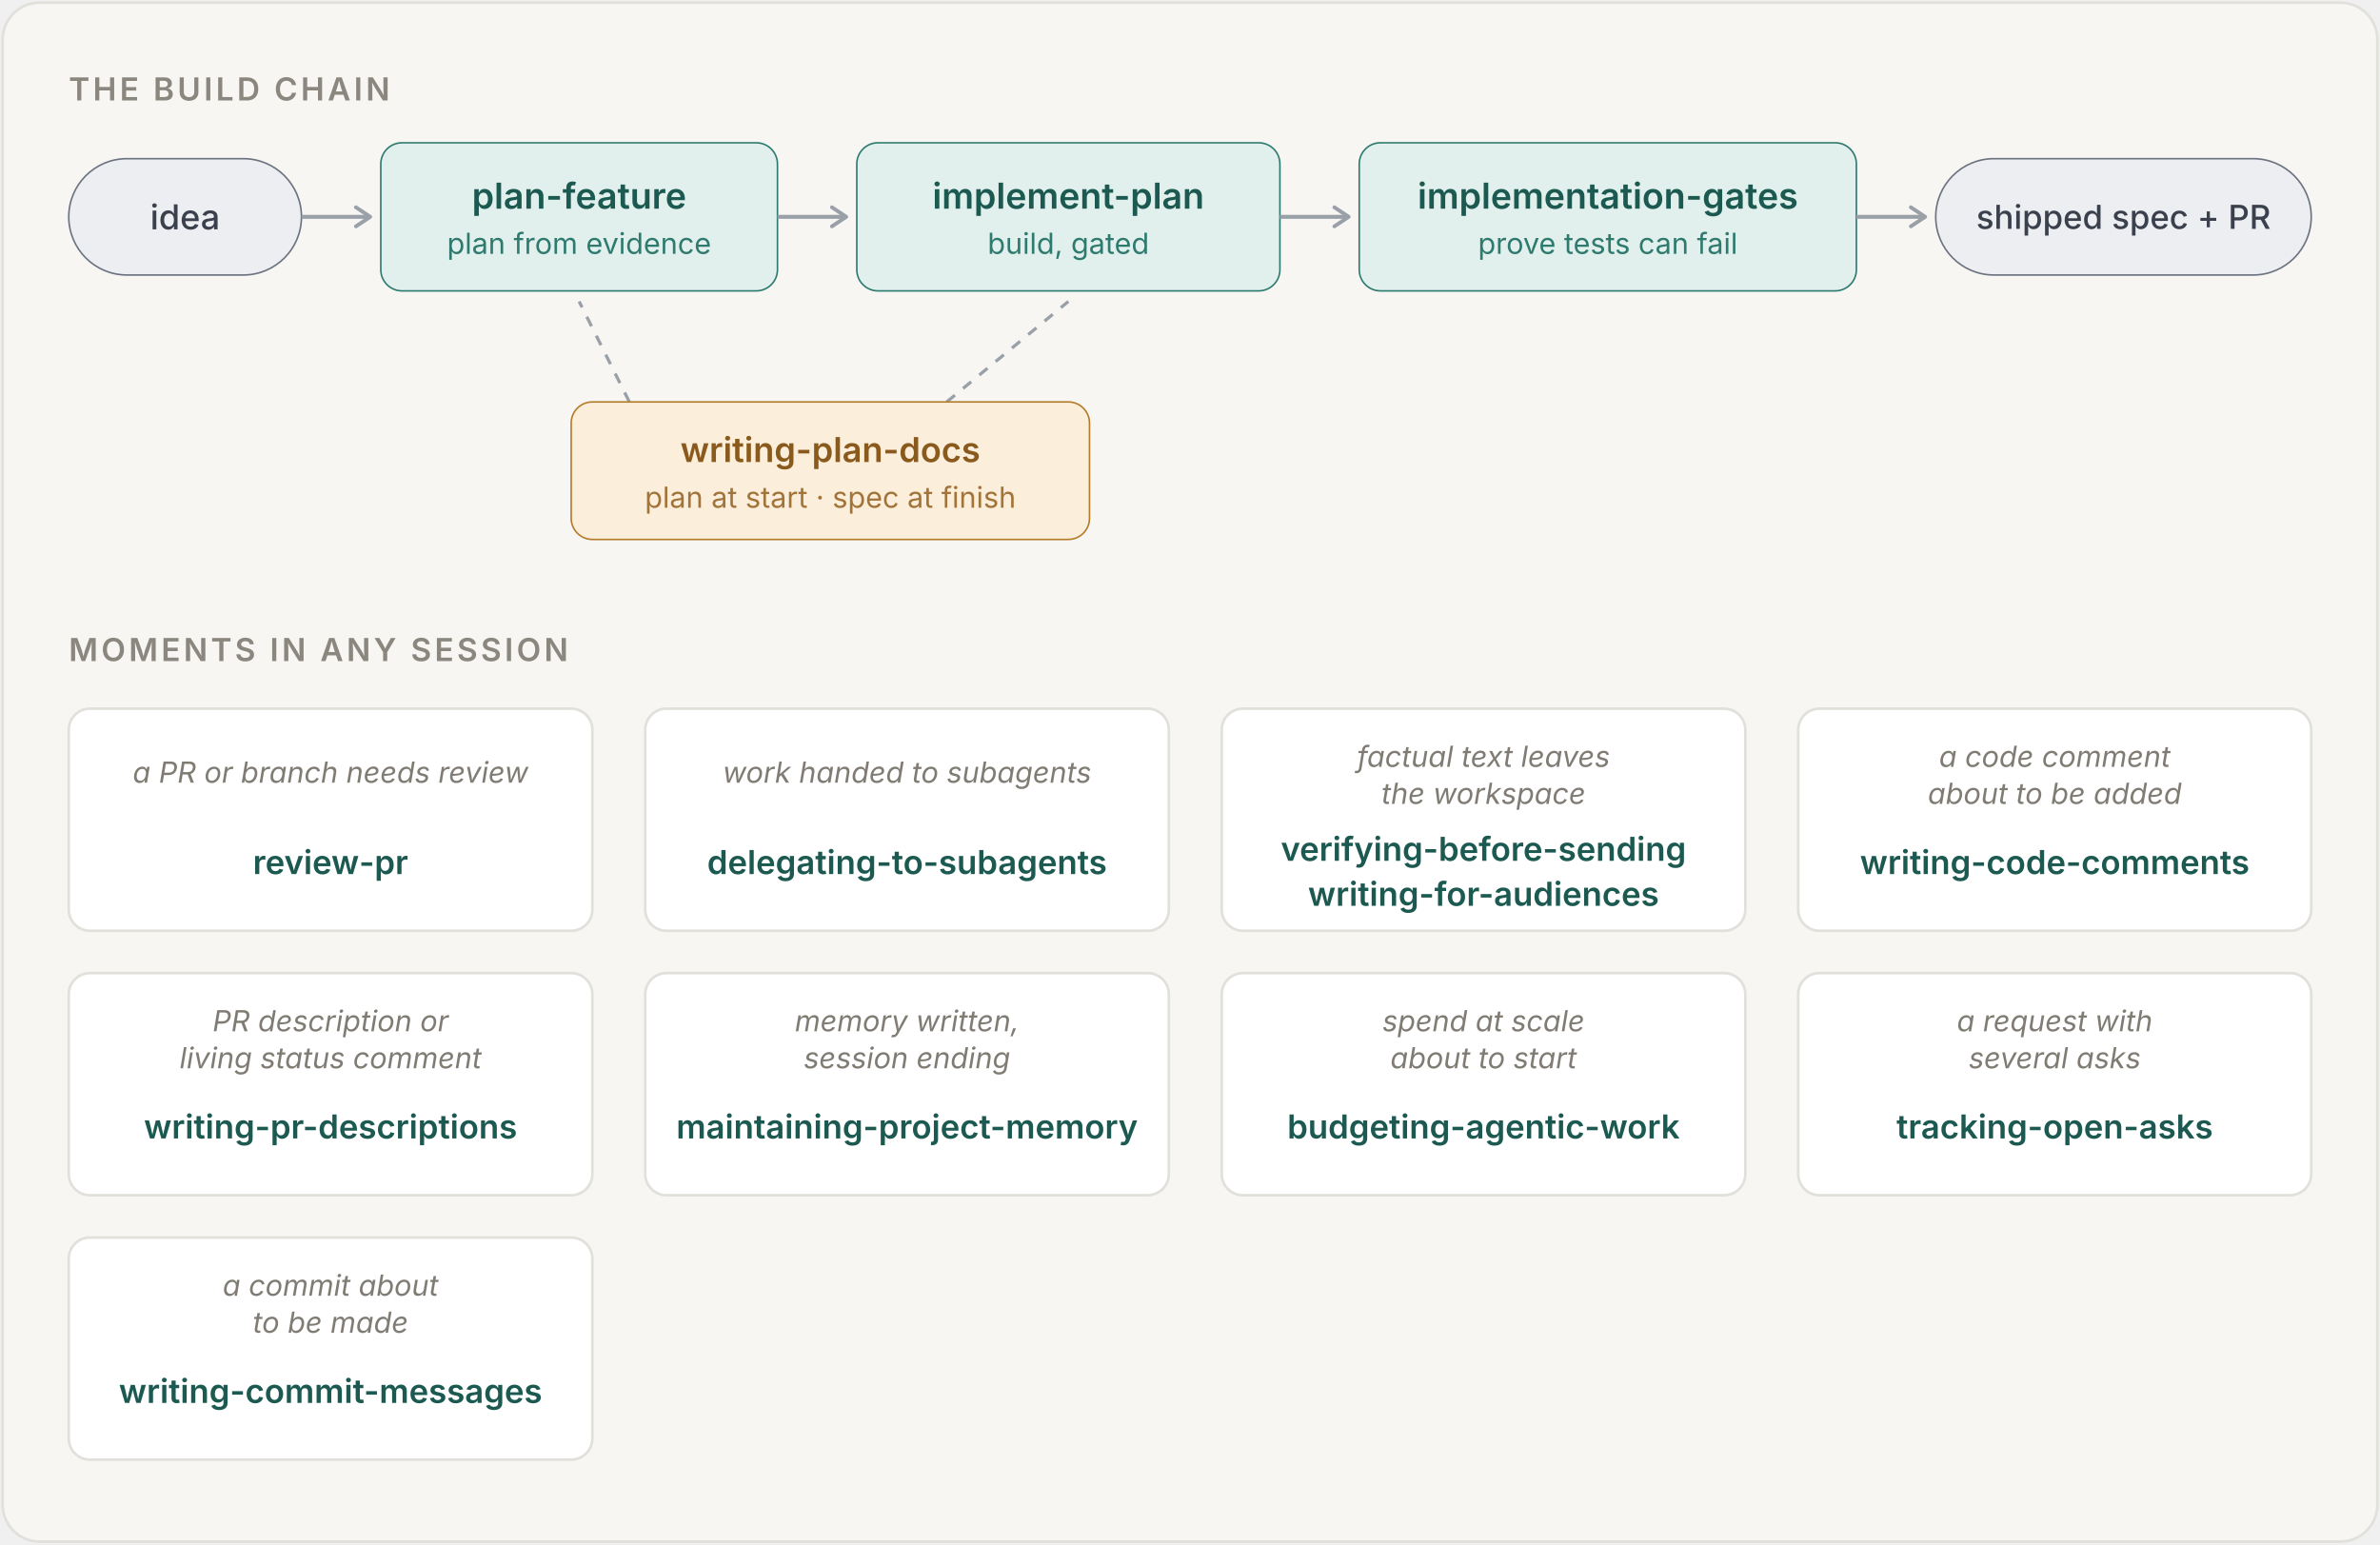
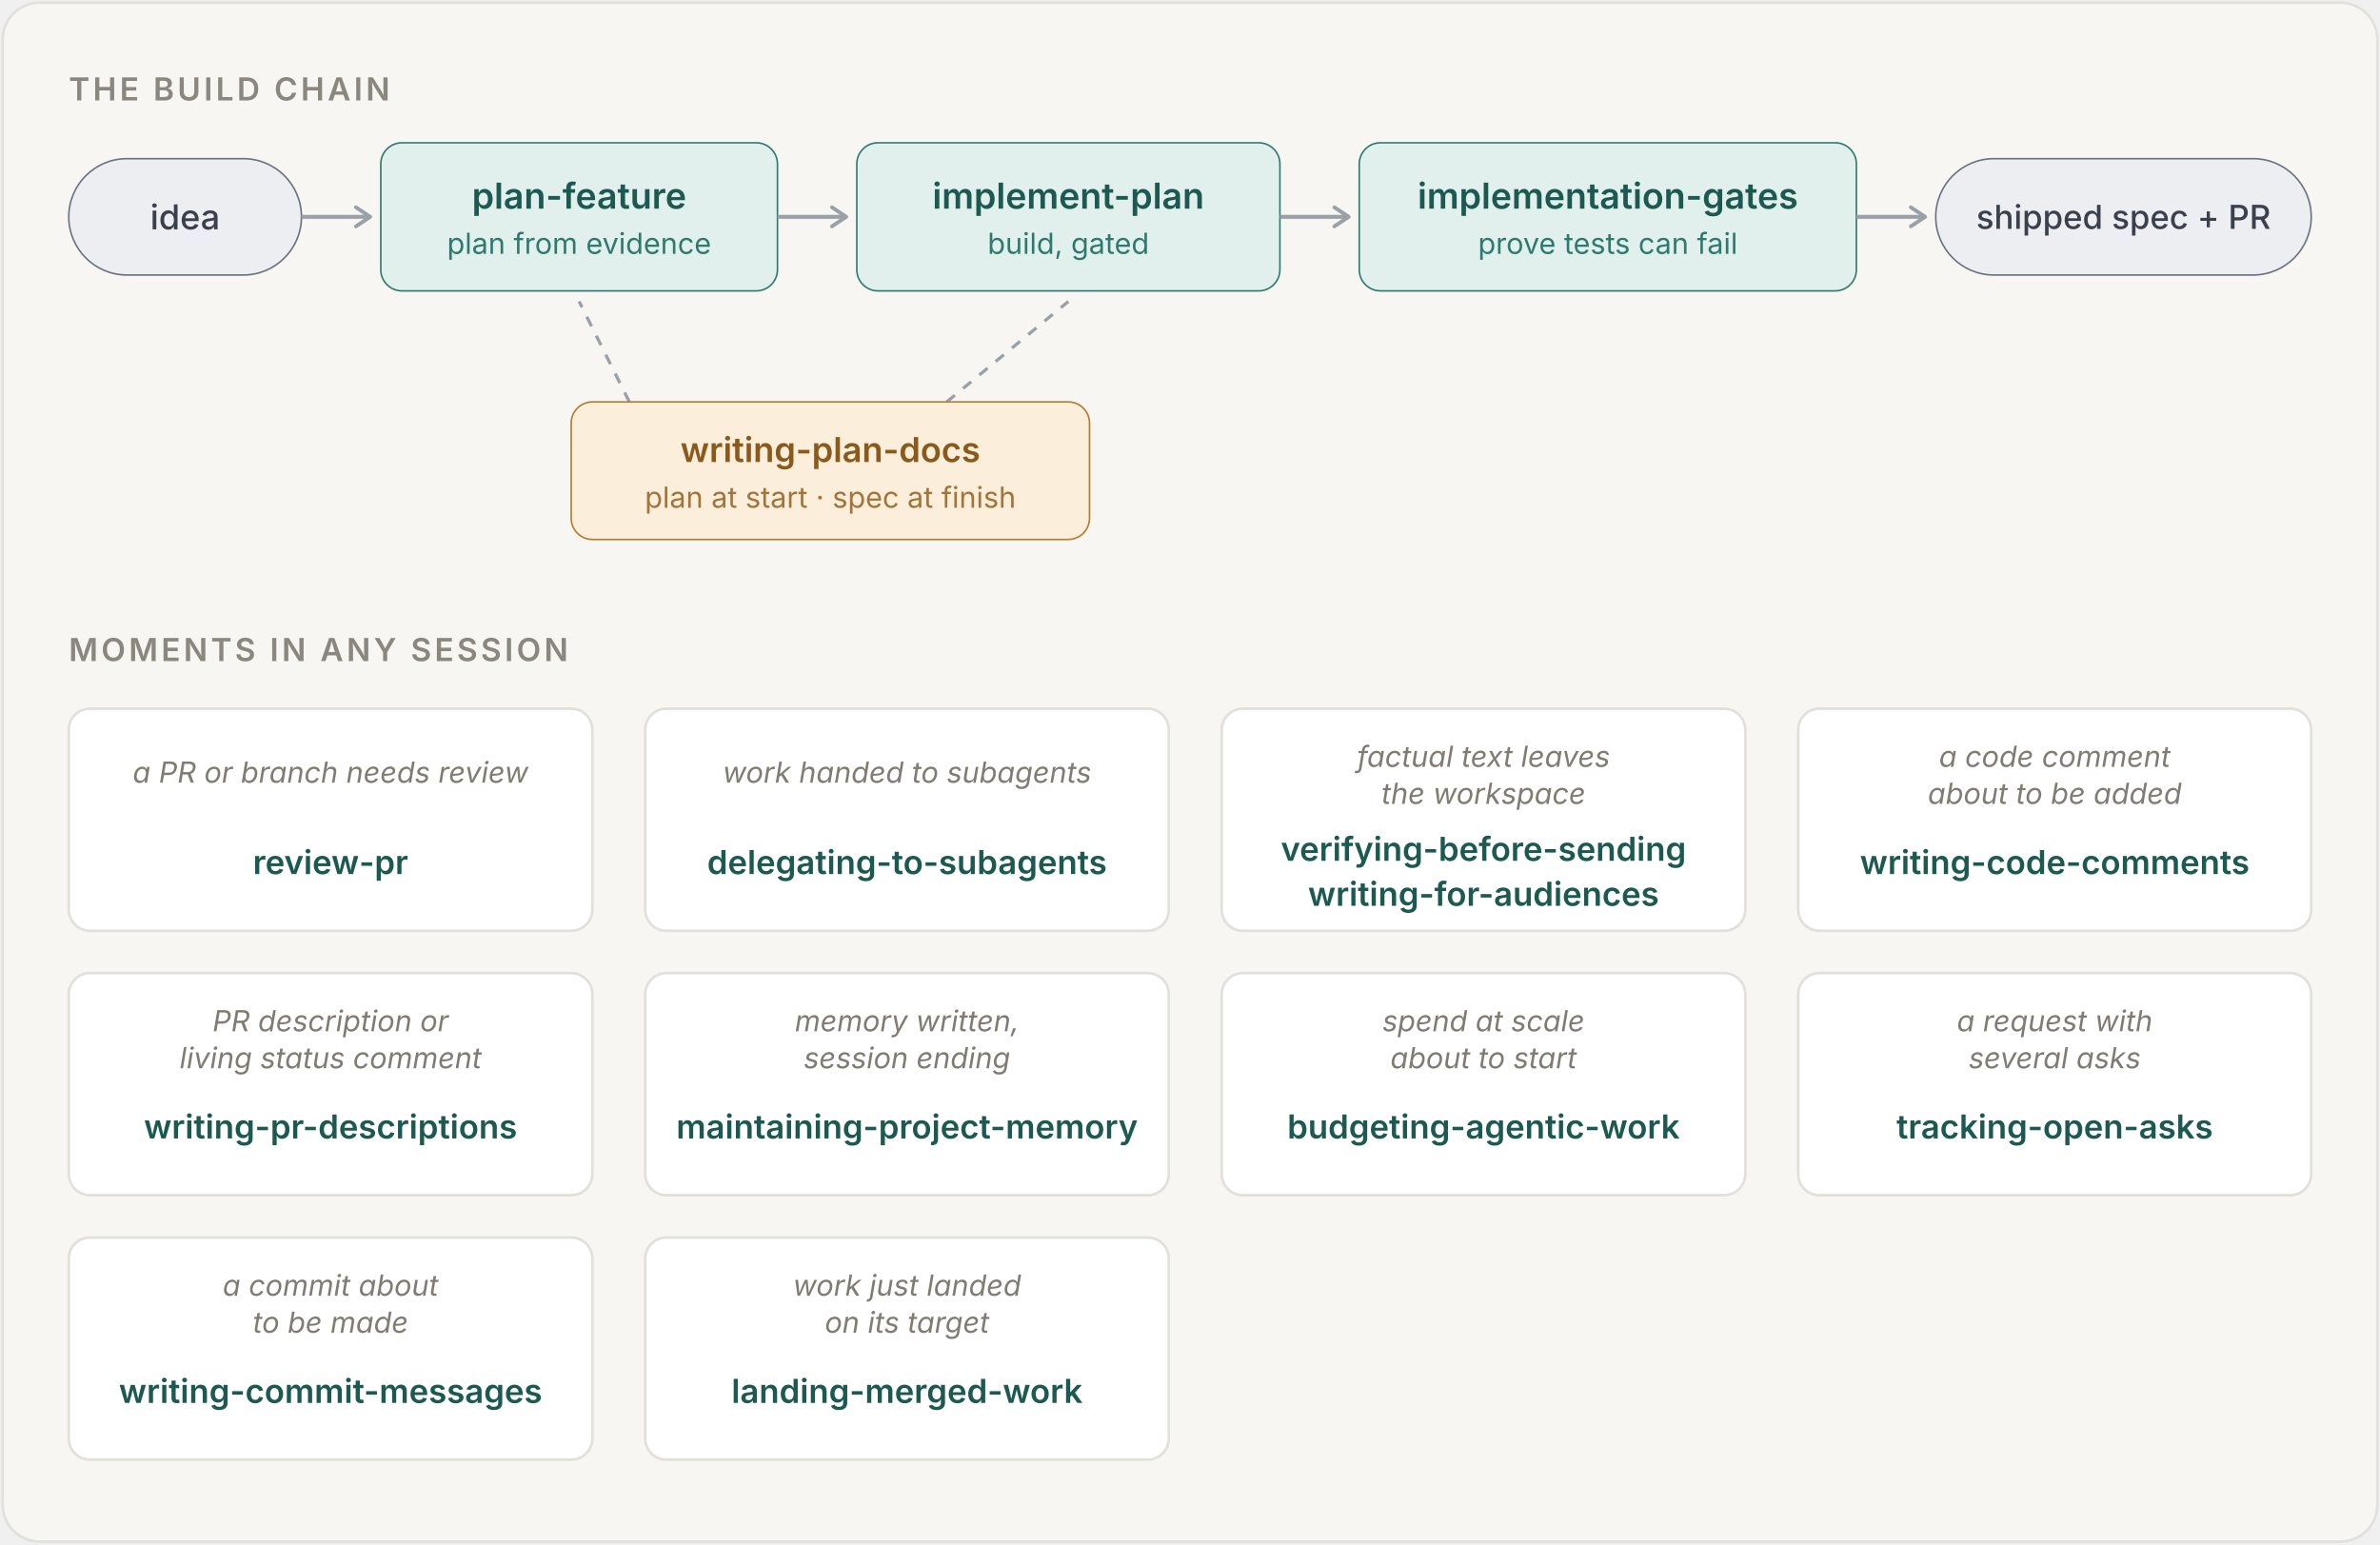
- <svg xmlns="http://www.w3.org/2000/svg" width="100%" viewBox="0 0 900 584" role="img" aria-label="The skill map: four skills form the build chain from idea to shipped spec and PR; eight moment cards pair a session trigger with the skill that fires on it">
+ <svg xmlns="http://www.w3.org/2000/svg" width="100%" viewBox="0 0 900 584" role="img" aria-label="The skill map: four skills form the build chain from idea to shipped spec and PR; ten moment cards pair a session trigger with the skill that fires on it">
  <defs>
    <marker id="arrow" viewBox="0 0 10 10" refX="8" refY="5" markerWidth="6" markerHeight="6" orient="auto-start-reverse">
      <path d="M2 1L8 5L2 9" fill="none" stroke="#9AA0A8" stroke-width="1.6" stroke-linecap="round" stroke-linejoin="round" />
    </marker>
  </defs>
  <rect x="1" y="1" width="898" height="582" rx="14" fill="#F7F6F3" stroke="#E2E0DB" stroke-width="1" />
  <text x="26" y="38" font-family="system-ui, -apple-system, sans-serif" font-size="12" font-weight="600" fill="#8B877F" letter-spacing="1.2">THE BUILD CHAIN</text>
  <rect x="26" y="60" width="88" height="44" rx="22" fill="#ECEEF2" stroke="#6B7280" stroke-width="0.6" />
  <text x="70" y="82" font-family="system-ui, -apple-system, sans-serif" font-size="13" font-weight="500" fill="#3A414D" text-anchor="middle" dominant-baseline="central">idea</text>
  <line x1="114" y1="82" x2="140" y2="82" stroke="#9AA0A8" stroke-width="1.5" marker-end="url(#arrow)" />
  <rect x="144" y="54" width="150" height="56" rx="8" fill="#E2F0ED" stroke="#2F7A6F" stroke-width="0.6" />
  <text x="219" y="74" font-family="system-ui, -apple-system, sans-serif" font-size="13.5" font-weight="600" fill="#1C5A51" text-anchor="middle" dominant-baseline="central">plan-feature</text>
  <text x="219" y="92" font-family="system-ui, -apple-system, sans-serif" font-size="11" font-weight="400" fill="#2F7A6F" text-anchor="middle" dominant-baseline="central">plan from evidence</text>
  <line x1="294" y1="82" x2="320" y2="82" stroke="#9AA0A8" stroke-width="1.5" marker-end="url(#arrow)" />
  <rect x="324" y="54" width="160" height="56" rx="8" fill="#E2F0ED" stroke="#2F7A6F" stroke-width="0.6" />
  <text x="404" y="74" font-family="system-ui, -apple-system, sans-serif" font-size="13.5" font-weight="600" fill="#1C5A51" text-anchor="middle" dominant-baseline="central">implement-plan</text>
  <text x="404" y="92" font-family="system-ui, -apple-system, sans-serif" font-size="11" font-weight="400" fill="#2F7A6F" text-anchor="middle" dominant-baseline="central">build, gated</text>
  <line x1="484" y1="82" x2="510" y2="82" stroke="#9AA0A8" stroke-width="1.5" marker-end="url(#arrow)" />
  <rect x="514" y="54" width="188" height="56" rx="8" fill="#E2F0ED" stroke="#2F7A6F" stroke-width="0.6" />
  <text x="608" y="74" font-family="system-ui, -apple-system, sans-serif" font-size="13.5" font-weight="600" fill="#1C5A51" text-anchor="middle" dominant-baseline="central">implementation-gates</text>
  <text x="608" y="92" font-family="system-ui, -apple-system, sans-serif" font-size="11" font-weight="400" fill="#2F7A6F" text-anchor="middle" dominant-baseline="central">prove tests can fail</text>
  <line x1="702" y1="82" x2="728" y2="82" stroke="#9AA0A8" stroke-width="1.5" marker-end="url(#arrow)" />
  <rect x="732" y="60" width="142" height="44" rx="22" fill="#ECEEF2" stroke="#6B7280" stroke-width="0.6" />
  <text x="803" y="82" font-family="system-ui, -apple-system, sans-serif" font-size="12.5" font-weight="500" fill="#3A414D" text-anchor="middle" dominant-baseline="central">shipped spec + PR</text>
  <line x1="238" y1="152" x2="219" y2="114" stroke="#9AA0A8" stroke-width="1.2" stroke-dasharray="4 4" />
  <line x1="358" y1="152" x2="404" y2="114" stroke="#9AA0A8" stroke-width="1.2" stroke-dasharray="4 4" />
  <rect x="216" y="152" width="196" height="52" rx="8" fill="#FBEFDC" stroke="#B47B2B" stroke-width="0.6" />
  <text x="314" y="170" font-family="system-ui, -apple-system, sans-serif" font-size="13" font-weight="600" fill="#8A5A1D" text-anchor="middle" dominant-baseline="central">writing-plan-docs</text>
  <text x="314" y="188" font-family="system-ui, -apple-system, sans-serif" font-size="11" font-weight="400" fill="#A2743A" text-anchor="middle" dominant-baseline="central">plan at start · spec at finish</text>
  <text x="26" y="250" font-family="system-ui, -apple-system, sans-serif" font-size="12" font-weight="600" fill="#8B877F" letter-spacing="1.2">MOMENTS IN ANY SESSION</text>
  <rect x="26" y="268" width="198" height="84" rx="8" fill="#FFFFFF" stroke="#E2E0DB" stroke-width="1" />
  <text x="125" y="292" font-family="system-ui, -apple-system, sans-serif" font-size="11" font-style="italic" fill="#807C74" text-anchor="middle" dominant-baseline="central">a PR or branch needs review</text>
  <text x="125" y="326" font-family="system-ui, -apple-system, sans-serif" font-size="12.5" font-weight="600" fill="#1C5A51" text-anchor="middle" dominant-baseline="central">review-pr</text>
  <rect x="244" y="268" width="198" height="84" rx="8" fill="#FFFFFF" stroke="#E2E0DB" stroke-width="1" />
  <text x="343" y="292" font-family="system-ui, -apple-system, sans-serif" font-size="11" font-style="italic" fill="#807C74" text-anchor="middle" dominant-baseline="central">work handed to subagents</text>
  <text x="343" y="326" font-family="system-ui, -apple-system, sans-serif" font-size="12.5" font-weight="600" fill="#1C5A51" text-anchor="middle" dominant-baseline="central">delegating-to-subagents</text>
  <rect x="462" y="268" width="198" height="84" rx="8" fill="#FFFFFF" stroke="#E2E0DB" stroke-width="1" />
  <text x="561" y="286" font-family="system-ui, -apple-system, sans-serif" font-size="11" font-style="italic" fill="#807C74" text-anchor="middle" dominant-baseline="central">factual text leaves</text>
  <text x="561" y="300" font-family="system-ui, -apple-system, sans-serif" font-size="11" font-style="italic" fill="#807C74" text-anchor="middle" dominant-baseline="central">the workspace</text>
  <text x="561" y="321" font-family="system-ui, -apple-system, sans-serif" font-size="12.5" font-weight="600" fill="#1C5A51" text-anchor="middle" dominant-baseline="central">verifying-before-sending</text>
  <text x="561" y="338" font-family="system-ui, -apple-system, sans-serif" font-size="12.5" font-weight="600" fill="#1C5A51" text-anchor="middle" dominant-baseline="central">writing-for-audiences</text>
  <rect x="680" y="268" width="194" height="84" rx="8" fill="#FFFFFF" stroke="#E2E0DB" stroke-width="1" />
  <text x="777" y="286" font-family="system-ui, -apple-system, sans-serif" font-size="11" font-style="italic" fill="#807C74" text-anchor="middle" dominant-baseline="central">a code comment</text>
  <text x="777" y="300" font-family="system-ui, -apple-system, sans-serif" font-size="11" font-style="italic" fill="#807C74" text-anchor="middle" dominant-baseline="central">about to be added</text>
  <text x="777" y="326" font-family="system-ui, -apple-system, sans-serif" font-size="12.5" font-weight="600" fill="#1C5A51" text-anchor="middle" dominant-baseline="central">writing-code-comments</text>
  <rect x="26" y="368" width="198" height="84" rx="8" fill="#FFFFFF" stroke="#E2E0DB" stroke-width="1" />
  <text x="125" y="386" font-family="system-ui, -apple-system, sans-serif" font-size="11" font-style="italic" fill="#807C74" text-anchor="middle" dominant-baseline="central">PR description or</text>
  <text x="125" y="400" font-family="system-ui, -apple-system, sans-serif" font-size="11" font-style="italic" fill="#807C74" text-anchor="middle" dominant-baseline="central">living status comment</text>
  <text x="125" y="426" font-family="system-ui, -apple-system, sans-serif" font-size="12.5" font-weight="600" fill="#1C5A51" text-anchor="middle" dominant-baseline="central">writing-pr-descriptions</text>
  <rect x="244" y="368" width="198" height="84" rx="8" fill="#FFFFFF" stroke="#E2E0DB" stroke-width="1" />
  <text x="343" y="386" font-family="system-ui, -apple-system, sans-serif" font-size="11" font-style="italic" fill="#807C74" text-anchor="middle" dominant-baseline="central">memory written,</text>
  <text x="343" y="400" font-family="system-ui, -apple-system, sans-serif" font-size="11" font-style="italic" fill="#807C74" text-anchor="middle" dominant-baseline="central">session ending</text>
  <text x="343" y="426" font-family="system-ui, -apple-system, sans-serif" font-size="12.5" font-weight="600" fill="#1C5A51" text-anchor="middle" dominant-baseline="central">maintaining-project-memory</text>
  <rect x="462" y="368" width="198" height="84" rx="8" fill="#FFFFFF" stroke="#E2E0DB" stroke-width="1" />
  <text x="561" y="386" font-family="system-ui, -apple-system, sans-serif" font-size="11" font-style="italic" fill="#807C74" text-anchor="middle" dominant-baseline="central">spend at scale</text>
  <text x="561" y="400" font-family="system-ui, -apple-system, sans-serif" font-size="11" font-style="italic" fill="#807C74" text-anchor="middle" dominant-baseline="central">about to start</text>
  <text x="561" y="426" font-family="system-ui, -apple-system, sans-serif" font-size="12.5" font-weight="600" fill="#1C5A51" text-anchor="middle" dominant-baseline="central">budgeting-agentic-work</text>
  <rect x="680" y="368" width="194" height="84" rx="8" fill="#FFFFFF" stroke="#E2E0DB" stroke-width="1" />
  <text x="777" y="386" font-family="system-ui, -apple-system, sans-serif" font-size="11" font-style="italic" fill="#807C74" text-anchor="middle" dominant-baseline="central">a request with</text>
  <text x="777" y="400" font-family="system-ui, -apple-system, sans-serif" font-size="11" font-style="italic" fill="#807C74" text-anchor="middle" dominant-baseline="central">several asks</text>
  <text x="777" y="426" font-family="system-ui, -apple-system, sans-serif" font-size="12.5" font-weight="600" fill="#1C5A51" text-anchor="middle" dominant-baseline="central">tracking-open-asks</text>
  <rect x="26" y="468" width="198" height="84" rx="8" fill="#FFFFFF" stroke="#E2E0DB" stroke-width="1" />
  <text x="125" y="486" font-family="system-ui, -apple-system, sans-serif" font-size="11" font-style="italic" fill="#807C74" text-anchor="middle" dominant-baseline="central">a commit about</text>
  <text x="125" y="500" font-family="system-ui, -apple-system, sans-serif" font-size="11" font-style="italic" fill="#807C74" text-anchor="middle" dominant-baseline="central">to be made</text>
  <text x="125" y="526" font-family="system-ui, -apple-system, sans-serif" font-size="12.5" font-weight="600" fill="#1C5A51" text-anchor="middle" dominant-baseline="central">writing-commit-messages</text>
+   <rect x="244" y="468" width="198" height="84" rx="8" fill="#FFFFFF" stroke="#E2E0DB" stroke-width="1" />
+   <text x="343" y="486" font-family="system-ui, -apple-system, sans-serif" font-size="11" font-style="italic" fill="#807C74" text-anchor="middle" dominant-baseline="central">work just landed</text>
+   <text x="343" y="500" font-family="system-ui, -apple-system, sans-serif" font-size="11" font-style="italic" fill="#807C74" text-anchor="middle" dominant-baseline="central">on its target</text>
+   <text x="343" y="526" font-family="system-ui, -apple-system, sans-serif" font-size="12.5" font-weight="600" fill="#1C5A51" text-anchor="middle" dominant-baseline="central">landing-merged-work</text>
</svg>
